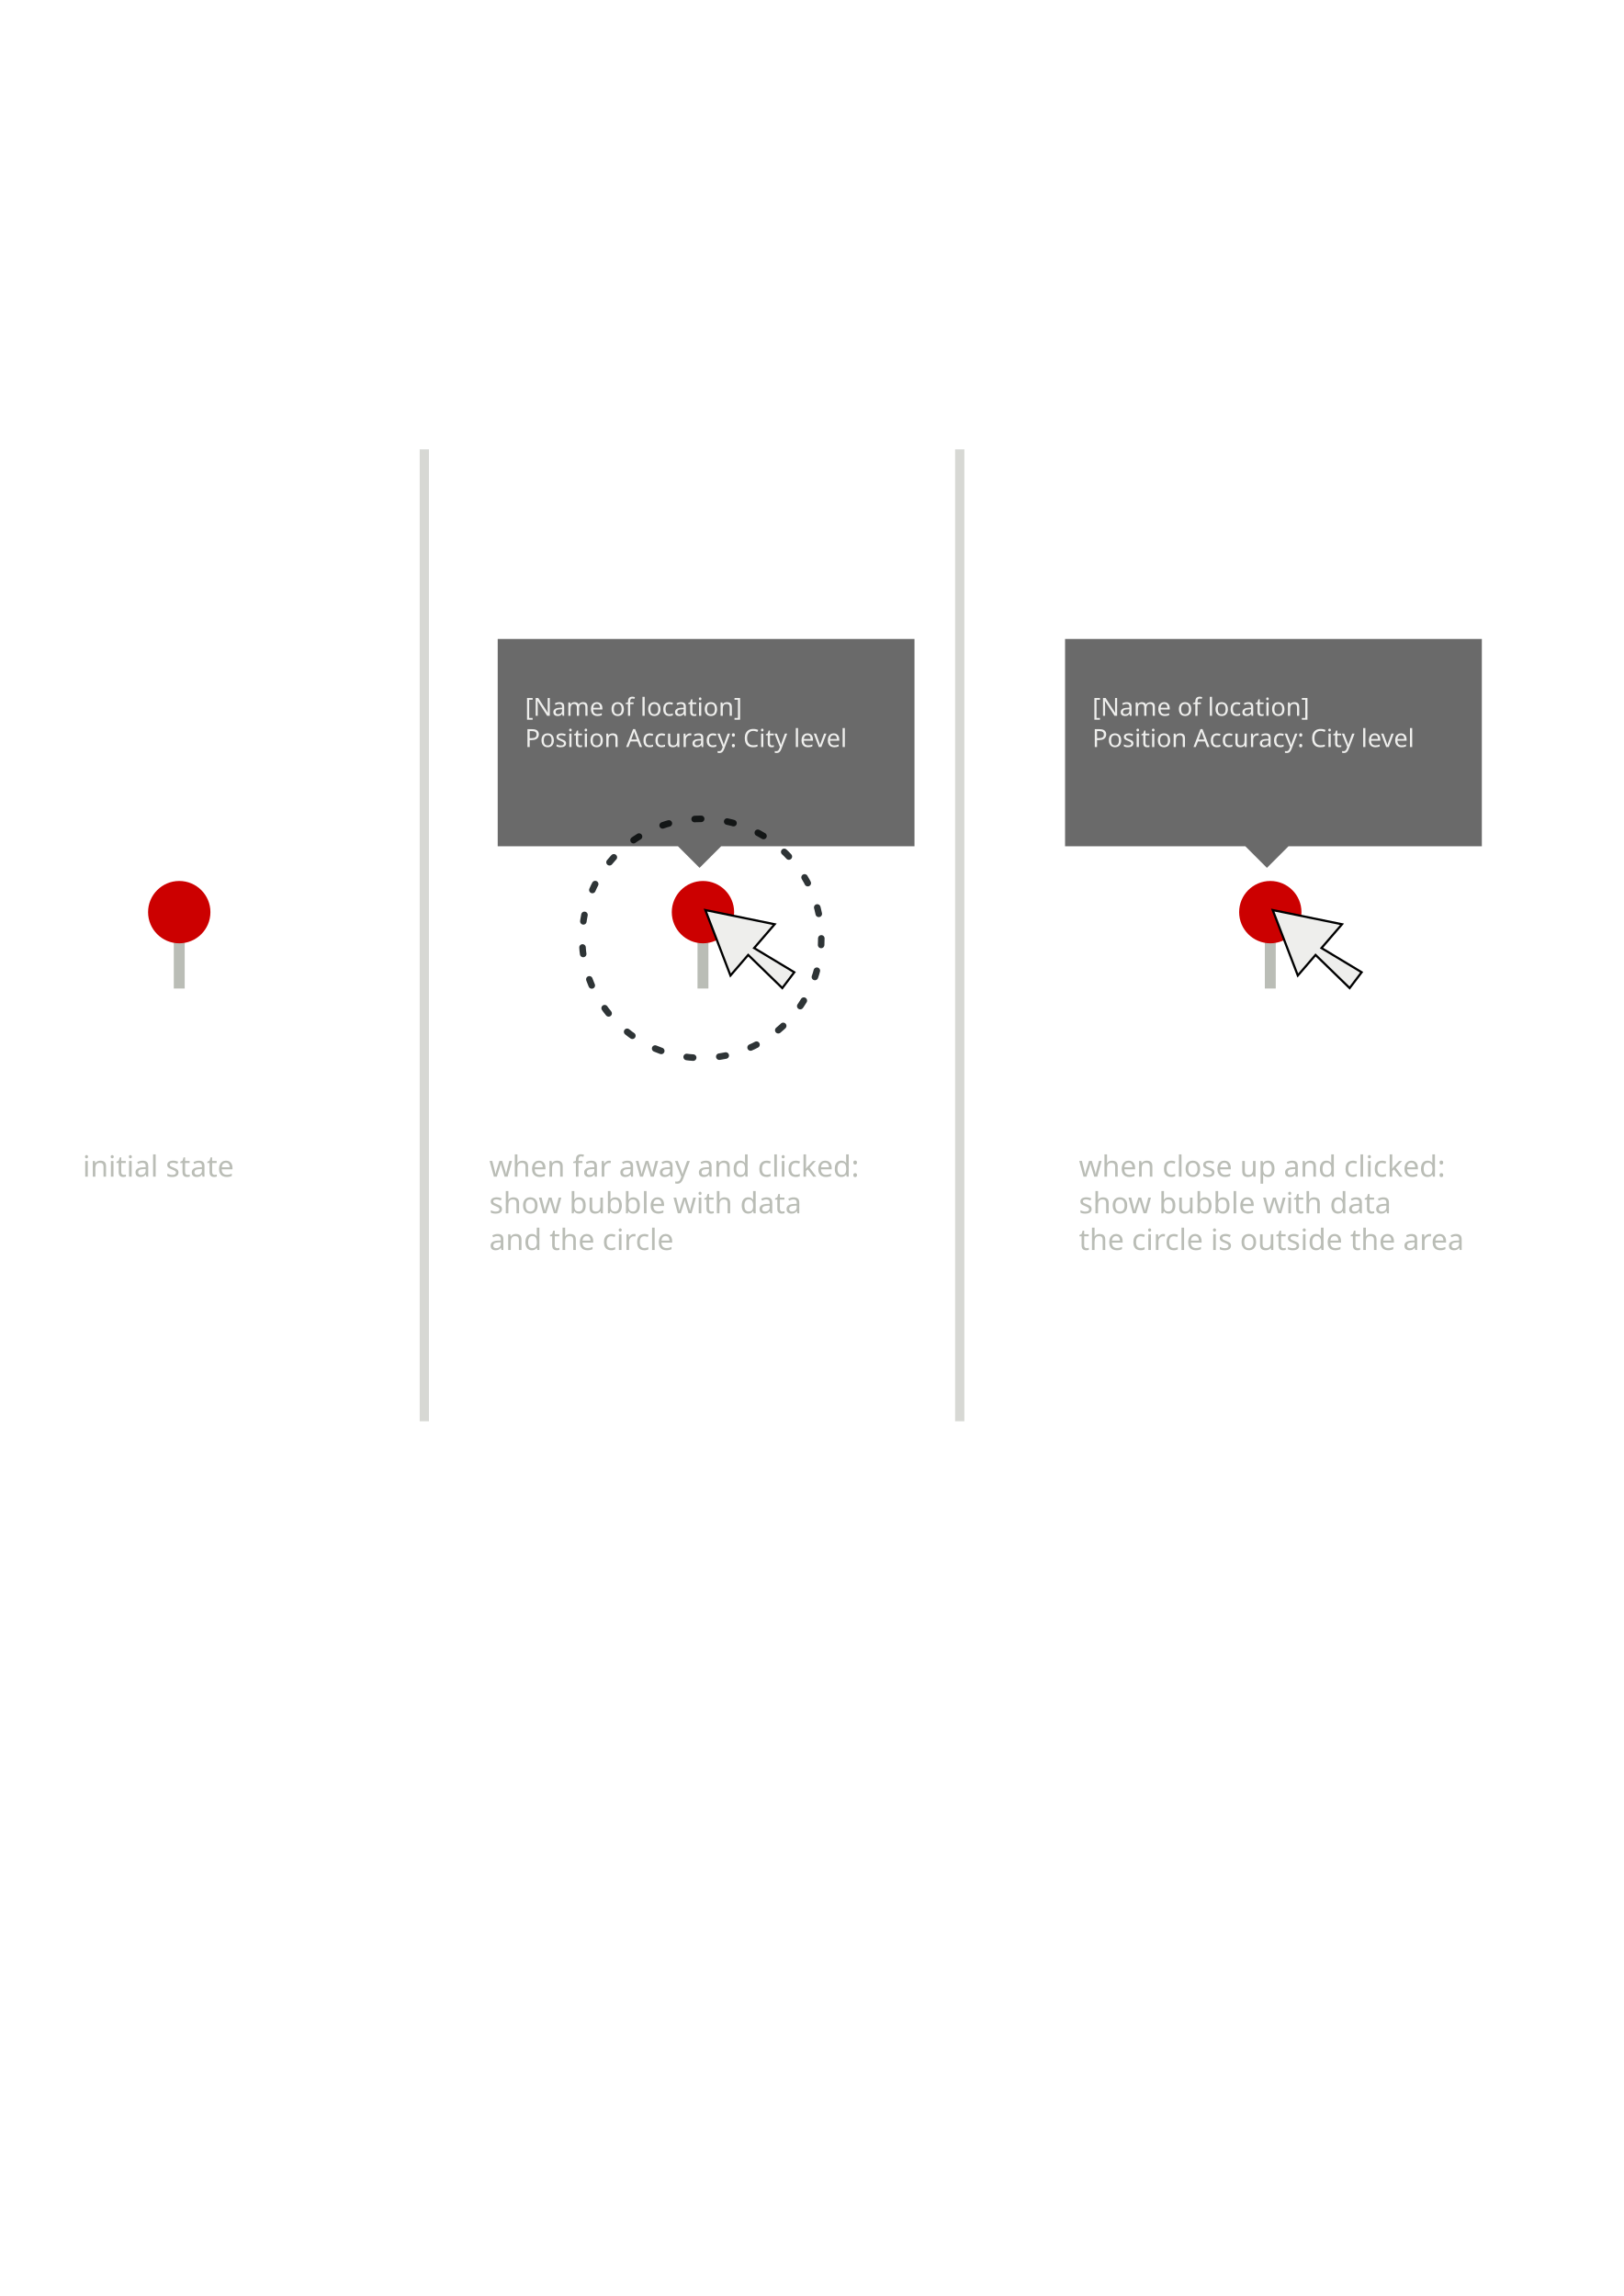
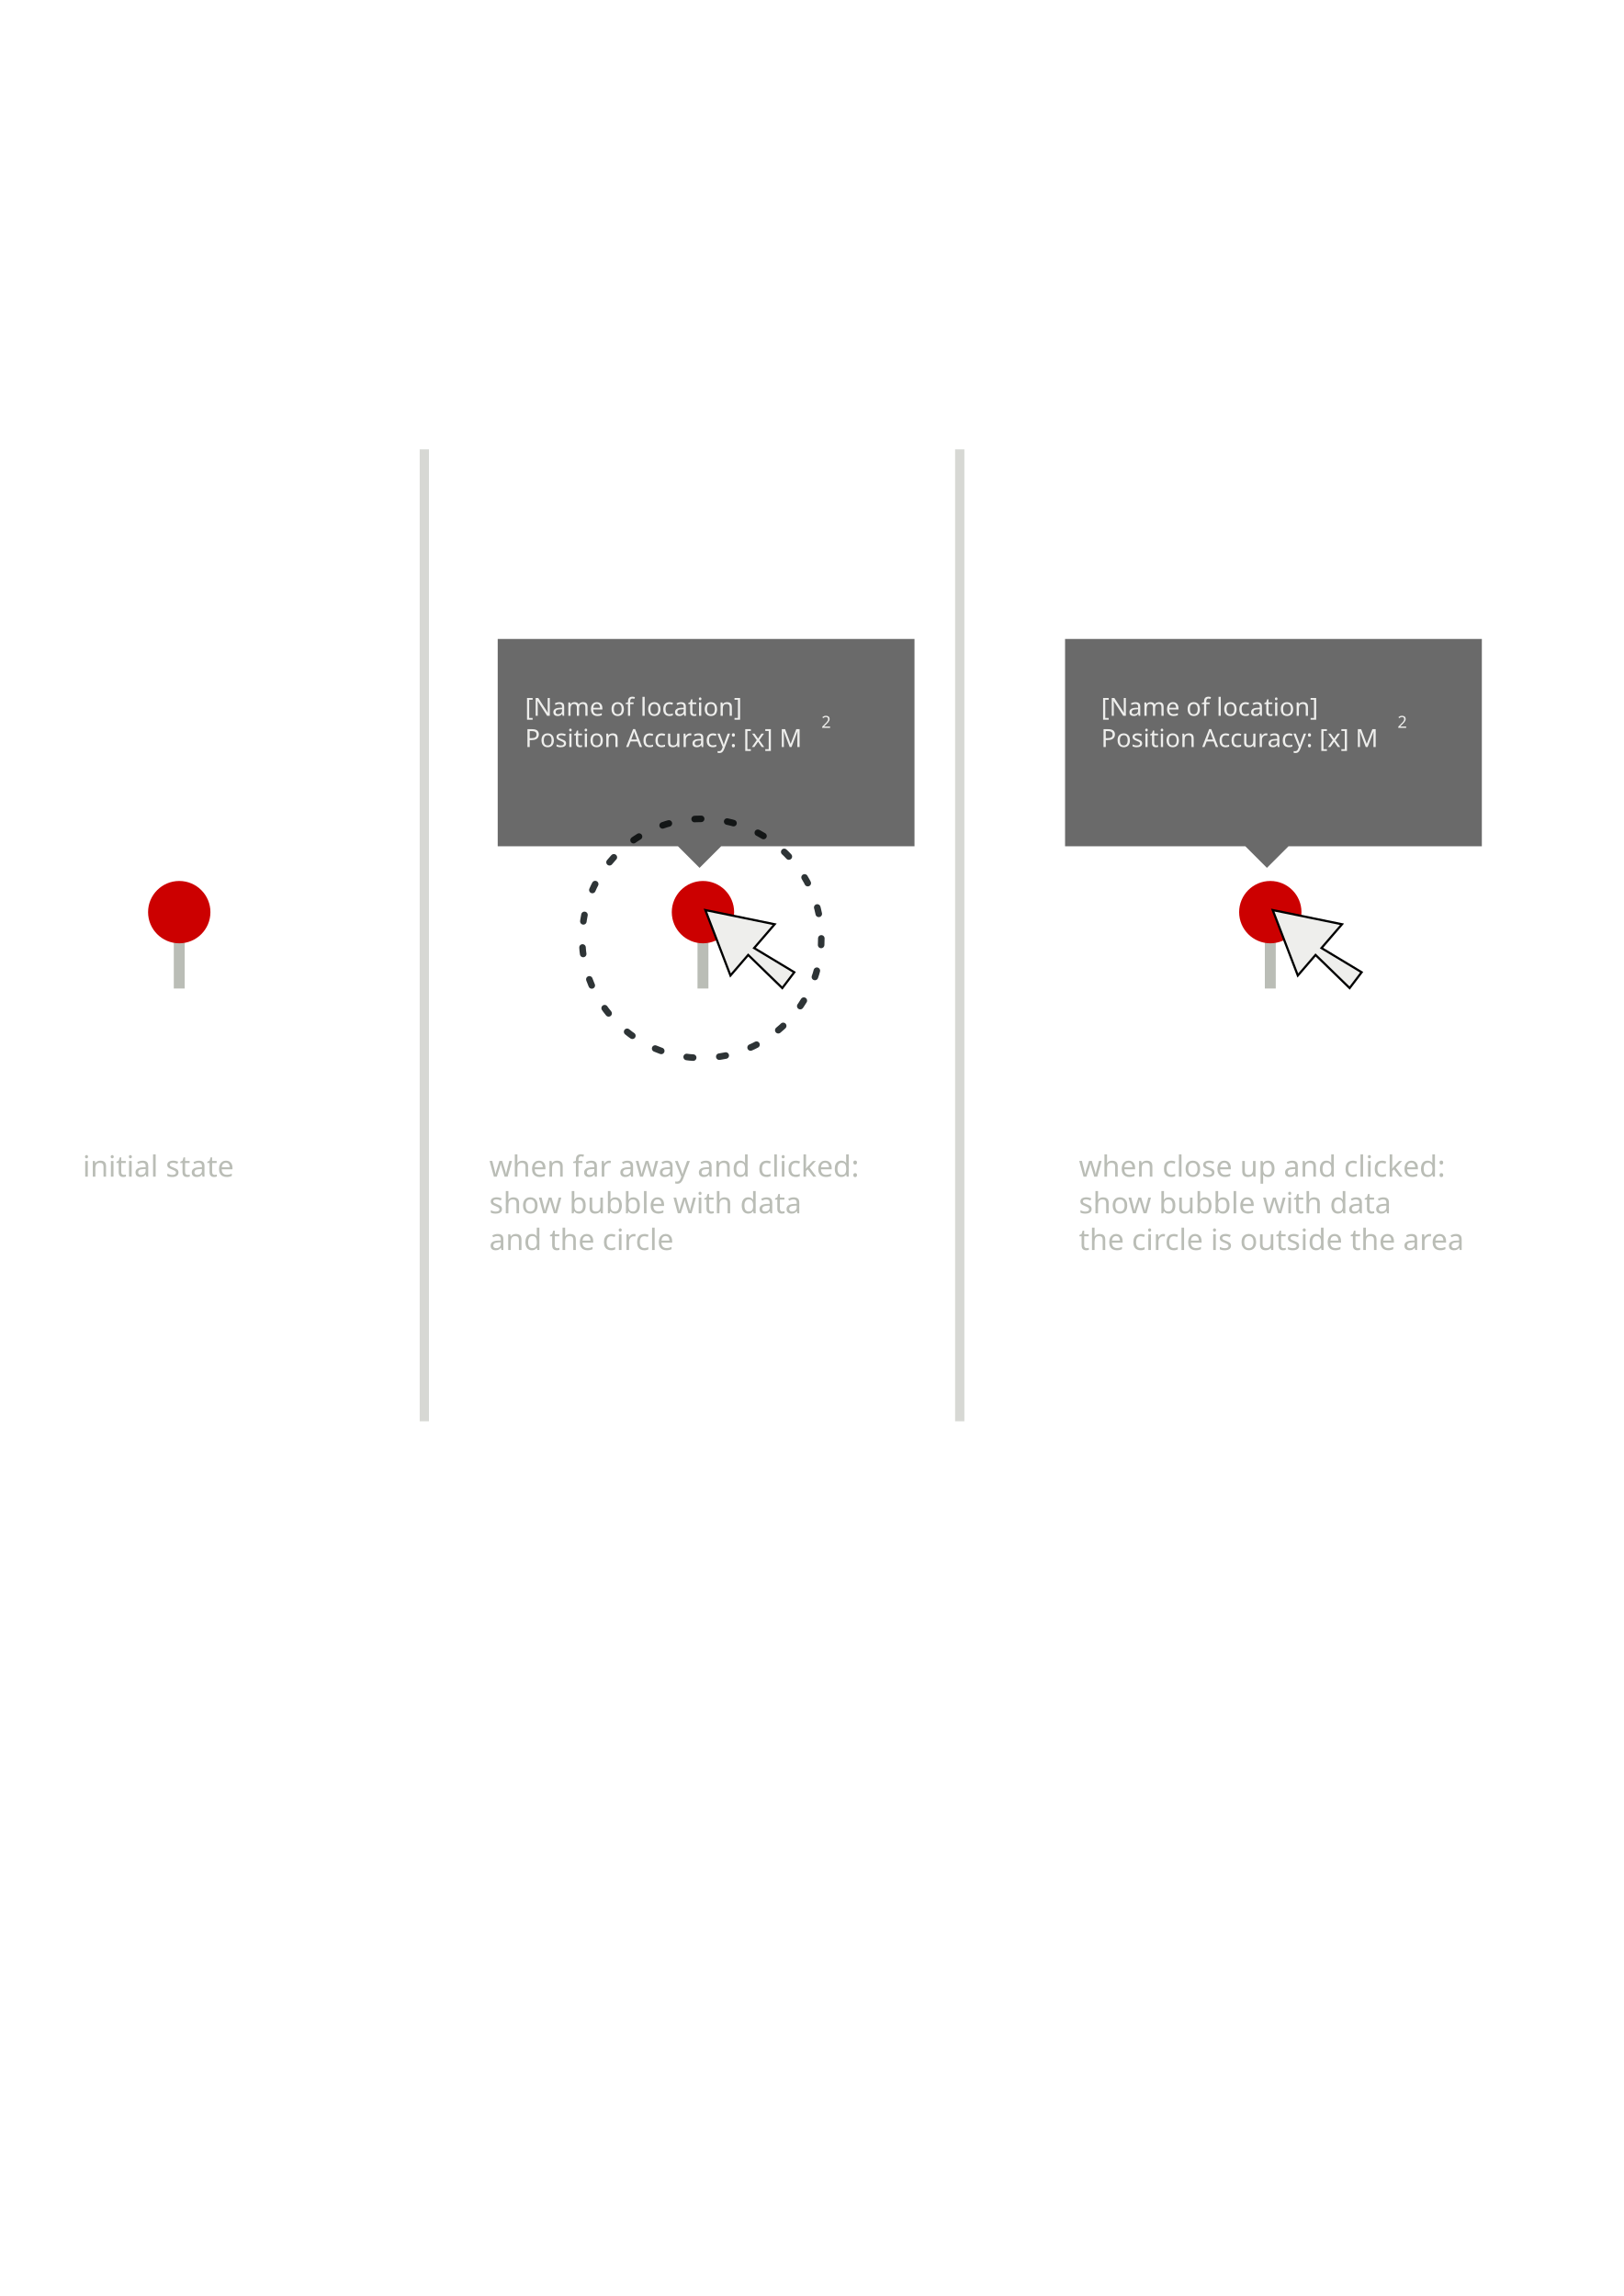
<svg xmlns="http://www.w3.org/2000/svg" width="744.094" height="1052.362" id="svg2" version="1.1">
  <defs id="defs4" />
  <g id="layer1">
    <rect style="fill:#babdb6;fill-opacity:1;stroke:none" id="rect6789" width="5" height="41.429" x="79.643" y="411.655" rx="0" ry="0" />
    <path style="fill:#cc0000;fill-opacity:1;stroke:none" id="path6019" d="m 380,423.791 a 18.571,18.571 0 1 1 -37.143,0 18.571,18.571 0 1 1 37.143,0 z" transform="matrix(0.7692308,0,0,0.7692308,-195.8791,92.08358)" />
    <rect style="fill:#babdb6;fill-opacity:1;stroke:none" id="rect6789-7" width="5" height="41.429" x="319.643" y="411.655" rx="0" ry="0" />
    <path style="fill:#cc0000;fill-opacity:1;stroke:none" id="path6019-1" d="m 380,423.791 a 18.571,18.571 0 1 1 -37.143,0 18.571,18.571 0 1 1 37.143,0 z" transform="matrix(0.7692308,0,0,0.7692308,44.12088,92.08358)" />
    <path style="fill:none;stroke:#2e3436;stroke-width:3;stroke-linecap:round;stroke-miterlimit:4;stroke-dasharray:3, 12;stroke-dashoffset:0" id="path6812" d="m 329.512,388.035 a 54.801,54.801 0 1 1 -109.602,0 54.801,54.801 0 1 1 109.602,0 z" transform="translate(46.87006,42.07285)" />
    <path style="fill:#eeeeec;stroke:#000000;stroke-width:1px;stroke-linecap:butt;stroke-linejoin:miter;stroke-opacity:1" d="m 323.25,417.125 11.5,30 8.125,-9.438 15.625,15.188 5.5,-7.25 L 345.594,434.531 355,423.625 l -31.75,-6.5 z" id="path6814" />
    <rect style="fill:#babdb6;fill-opacity:1;stroke:none" id="rect6789-7-3" width="5" height="41.429" x="579.643" y="411.655" rx="0" ry="0" />
    <path style="fill:#cc0000;fill-opacity:1;stroke:none" id="path6019-1-4" d="m 380,423.791 a 18.571,18.571 0 1 1 -37.143,0 18.571,18.571 0 1 1 37.143,0 z" transform="matrix(0.7692308,0,0,0.7692308,304.1209,92.08357)" />
    <path style="fill:#eeeeec;stroke:#000000;stroke-width:1px;stroke-linecap:butt;stroke-linejoin:miter;stroke-opacity:1" d="m 583.25,417.125 11.5,30 8.125,-9.438 15.625,15.188 5.5,-7.25 L 605.594,434.531 615,423.625 l -31.75,-6.5 z" id="path6814-7" />
    <path style="opacity:0.585;fill:#000000;fill-opacity:1;stroke:none" d="m 228.086,292.875 0,95 82.594,0 9.906,9.906 9.906,-9.906 88.594,0 0,-95 z" id="rect6846" />
    <text xml:space="preserve" style="font-size:11.444px;font-style:normal;font-weight:normal;line-height:125%;letter-spacing:0px;word-spacing:0px;fill:#eeeeec;fill-opacity:1;stroke:none;font-family:Sans" x="240.603" y="328.08" id="text6855">
      <tspan id="tspan6857" x="240.603" y="328.08">[Name of location]</tspan>
-       <tspan x="240.603" y="342.385" id="tspan6859">Position Accuracy: City level</tspan>
+       <tspan x="240.603" y="342.385" id="tspan6859">Position Accuracy: [x] M</tspan>
    </text>
    <path style="opacity:0.585;fill:#000000;fill-opacity:1;stroke:none" d="m 488.086,292.875 0,95 82.594,0 9.906,9.906 9.906,-9.906 88.594,0 0,-95 z" id="rect6846-1" />
    <text xml:space="preserve" style="font-size:13.437px;font-style:normal;font-weight:normal;line-height:125%;letter-spacing:0px;word-spacing:0px;fill:#babdb6;fill-opacity:1;stroke:none;font-family:Sans" x="37.915" y="539.327" id="text6888">
      <tspan id="tspan6890" x="37.915" y="539.327">initial state</tspan>
    </text>
    <rect style="opacity:0.585;fill:#babdb6;fill-opacity:1;stroke:none" id="rect6892" width="4.243" height="445.477" x="192.333" y="205.955" />
    <rect style="opacity:0.585;fill:#babdb6;fill-opacity:1;stroke:none" id="rect6892-9" width="4.243" height="445.477" x="437.699" y="205.955" />
    <text xml:space="preserve" style="font-size:13.437px;font-style:normal;font-weight:normal;line-height:125%;letter-spacing:0px;word-spacing:0px;fill:#babdb6;fill-opacity:1;stroke:none;font-family:Sans" x="224.216" y="539.327" id="text6888-1">
      <tspan x="224.216" y="539.327" id="tspan6964">when far away and clicked:</tspan>
      <tspan x="224.216" y="556.123" id="tspan6933">show bubble with data</tspan>
      <tspan x="224.216" y="572.92" id="tspan6935">and the circle</tspan>
    </text>
    <text xml:space="preserve" style="font-size:13.437px;font-style:normal;font-weight:normal;line-height:125%;letter-spacing:0px;word-spacing:0px;fill:#babdb6;fill-opacity:1;stroke:none;font-family:Sans" x="494.431" y="539.327" id="text6888-1-0">
      <tspan x="494.431" y="539.327" id="tspan6966">when close up and clicked:</tspan>
      <tspan x="494.431" y="556.123" id="tspan6933-3">show bubble with data</tspan>
      <tspan x="494.431" y="572.92" id="tspan6935-7">the circle is outside the area</tspan>
    </text>
-     <text xml:space="preserve" style="font-size:11.444px;font-style:normal;font-weight:normal;line-height:125%;letter-spacing:0px;word-spacing:0px;fill:#eeeeec;fill-opacity:1;stroke:none;font-family:Sans" x="500.603" y="328.08" id="text6855-8">
-       <tspan id="tspan6857-0" x="500.603" y="328.08">[Name of location]</tspan>
-       <tspan x="500.603" y="342.385" id="tspan6859-1">Position Accuracy: City level</tspan>
+     <text xml:space="preserve" style="font-size:7.663px;font-style:normal;font-weight:normal;line-height:125%;letter-spacing:0px;word-spacing:0px;fill:#eeeeec;fill-opacity:1;stroke:none;font-family:Sans" x="376.421" y="333.617" id="text6855-6">
+       <tspan x="376.421" y="333.617" id="tspan6859-3">2</tspan>
+     </text>
+     <text xml:space="preserve" style="font-size:11.444px;font-style:normal;font-weight:normal;line-height:125%;letter-spacing:0px;word-spacing:0px;fill:#eeeeec;fill-opacity:1;stroke:none;font-family:Sans" x="504.603" y="328.08" id="text6855-5">
+       <tspan id="tspan6857-4" x="504.603" y="328.08">[Name of location]</tspan>
+       <tspan x="504.603" y="342.385" id="tspan6859-7">Position Accuracy: [x] M</tspan>
+     </text>
+     <text xml:space="preserve" style="font-size:7.663px;font-style:normal;font-weight:normal;line-height:125%;letter-spacing:0px;word-spacing:0px;fill:#eeeeec;fill-opacity:1;stroke:none;font-family:Sans" x="640.421" y="333.617" id="text6855-6-0">
+       <tspan x="640.421" y="333.617" id="tspan6859-3-7">2</tspan>
    </text>
  </g>
</svg>
